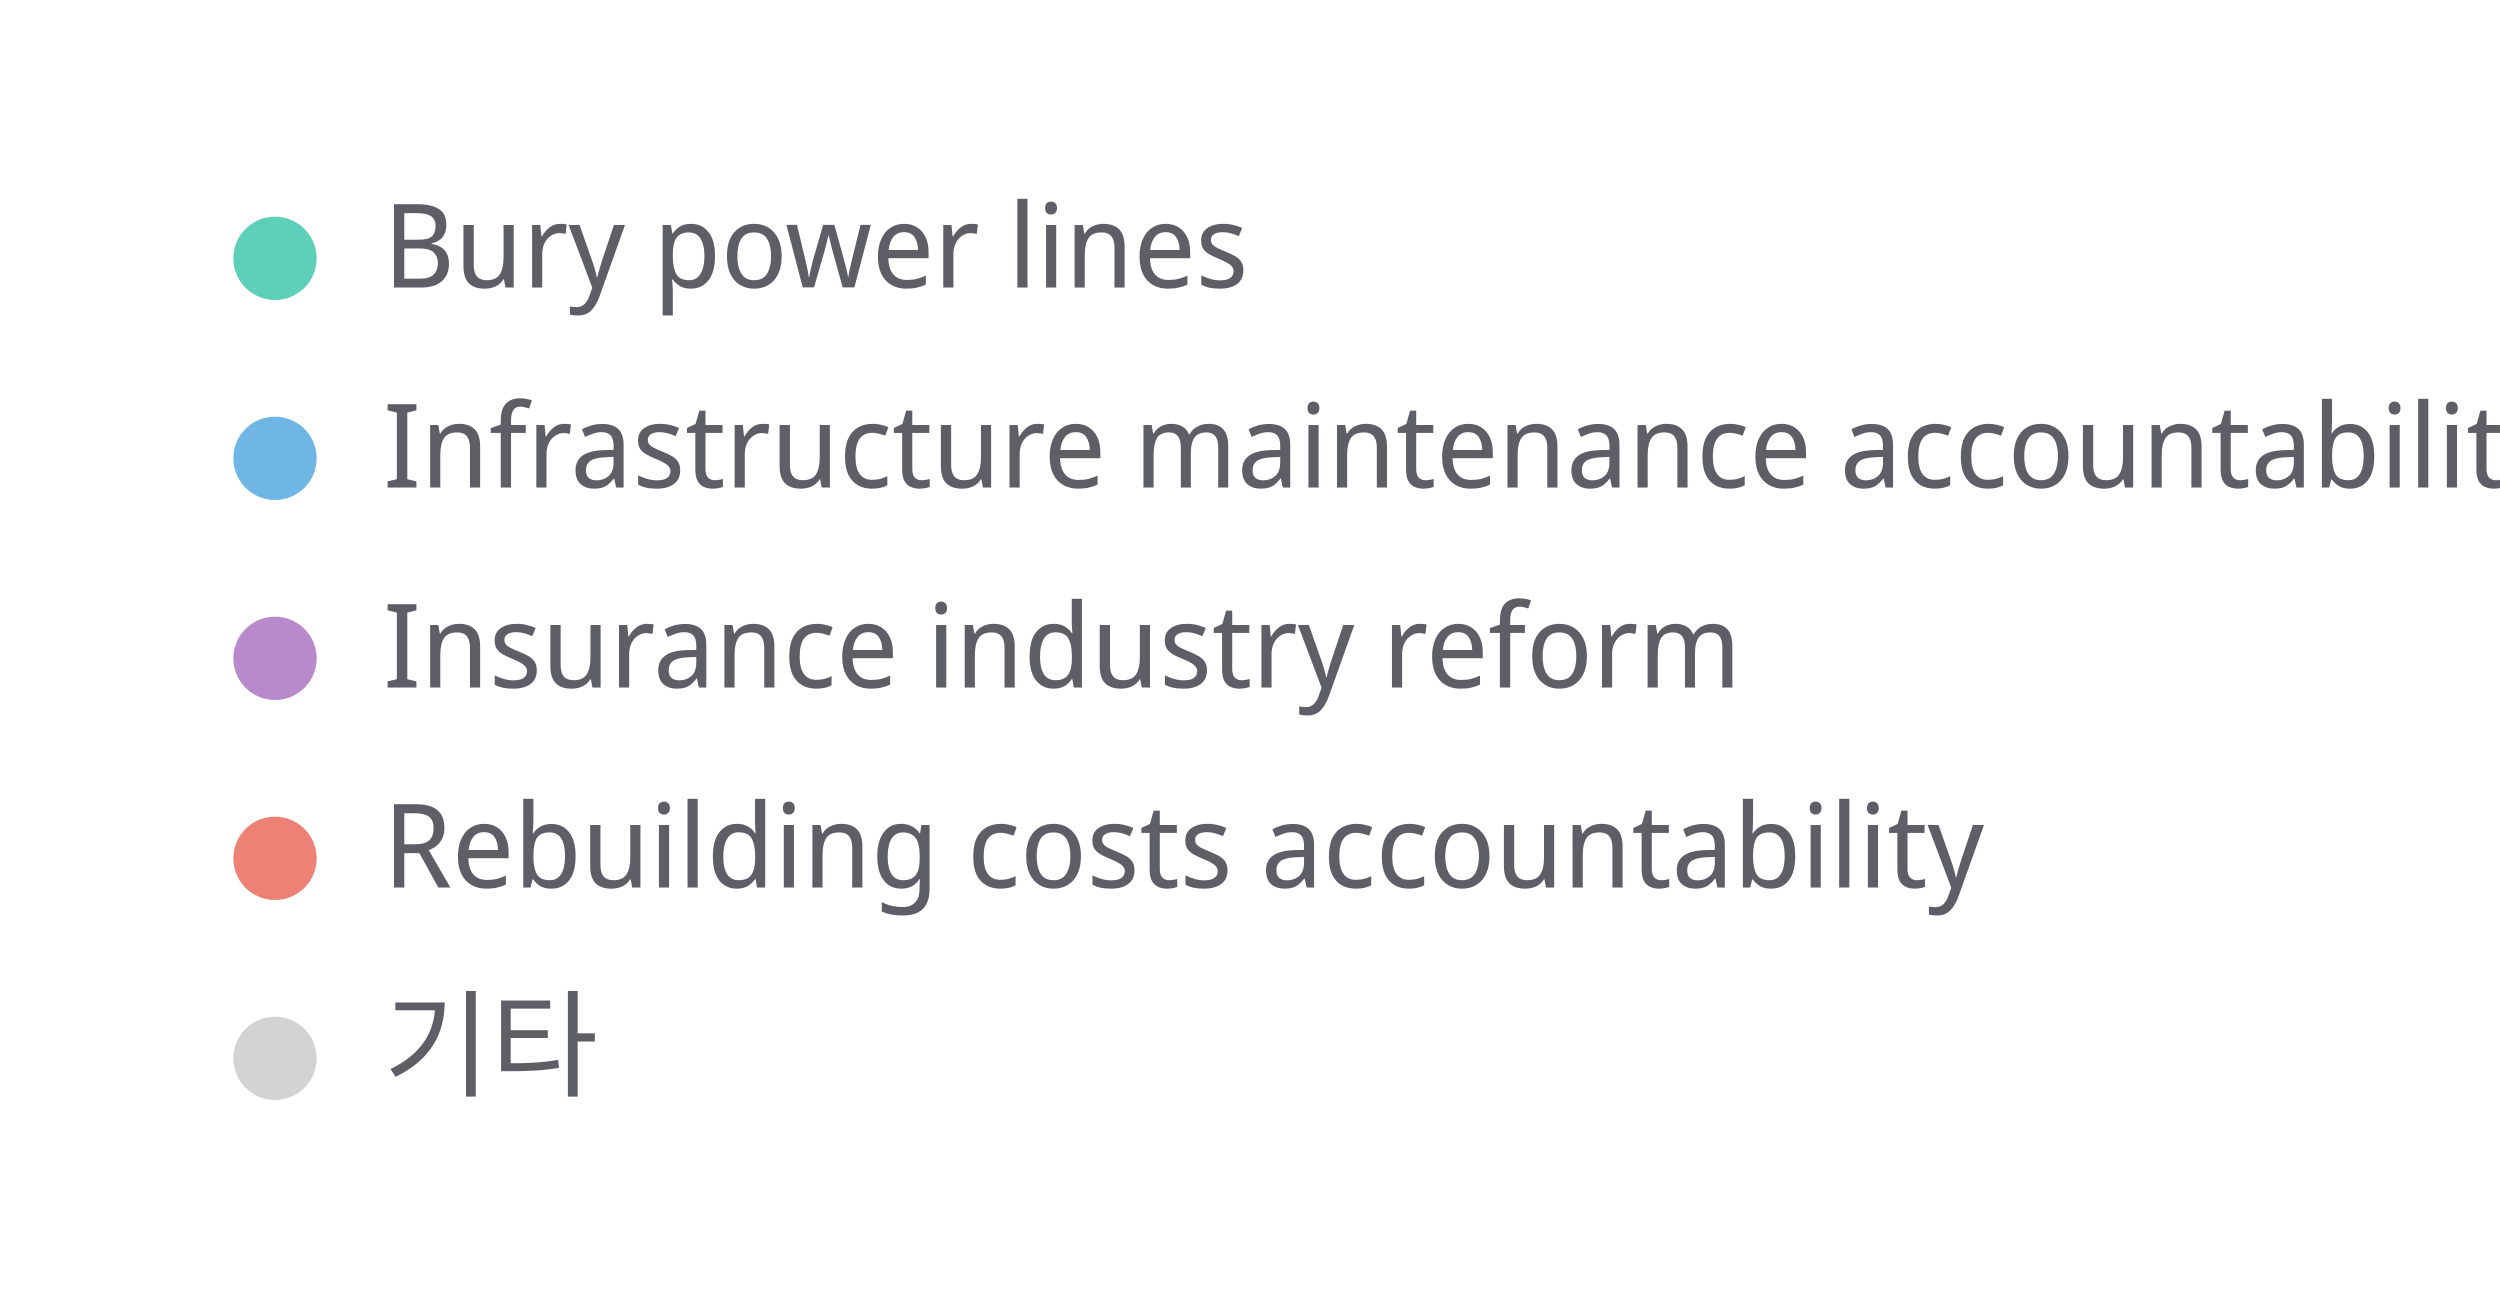
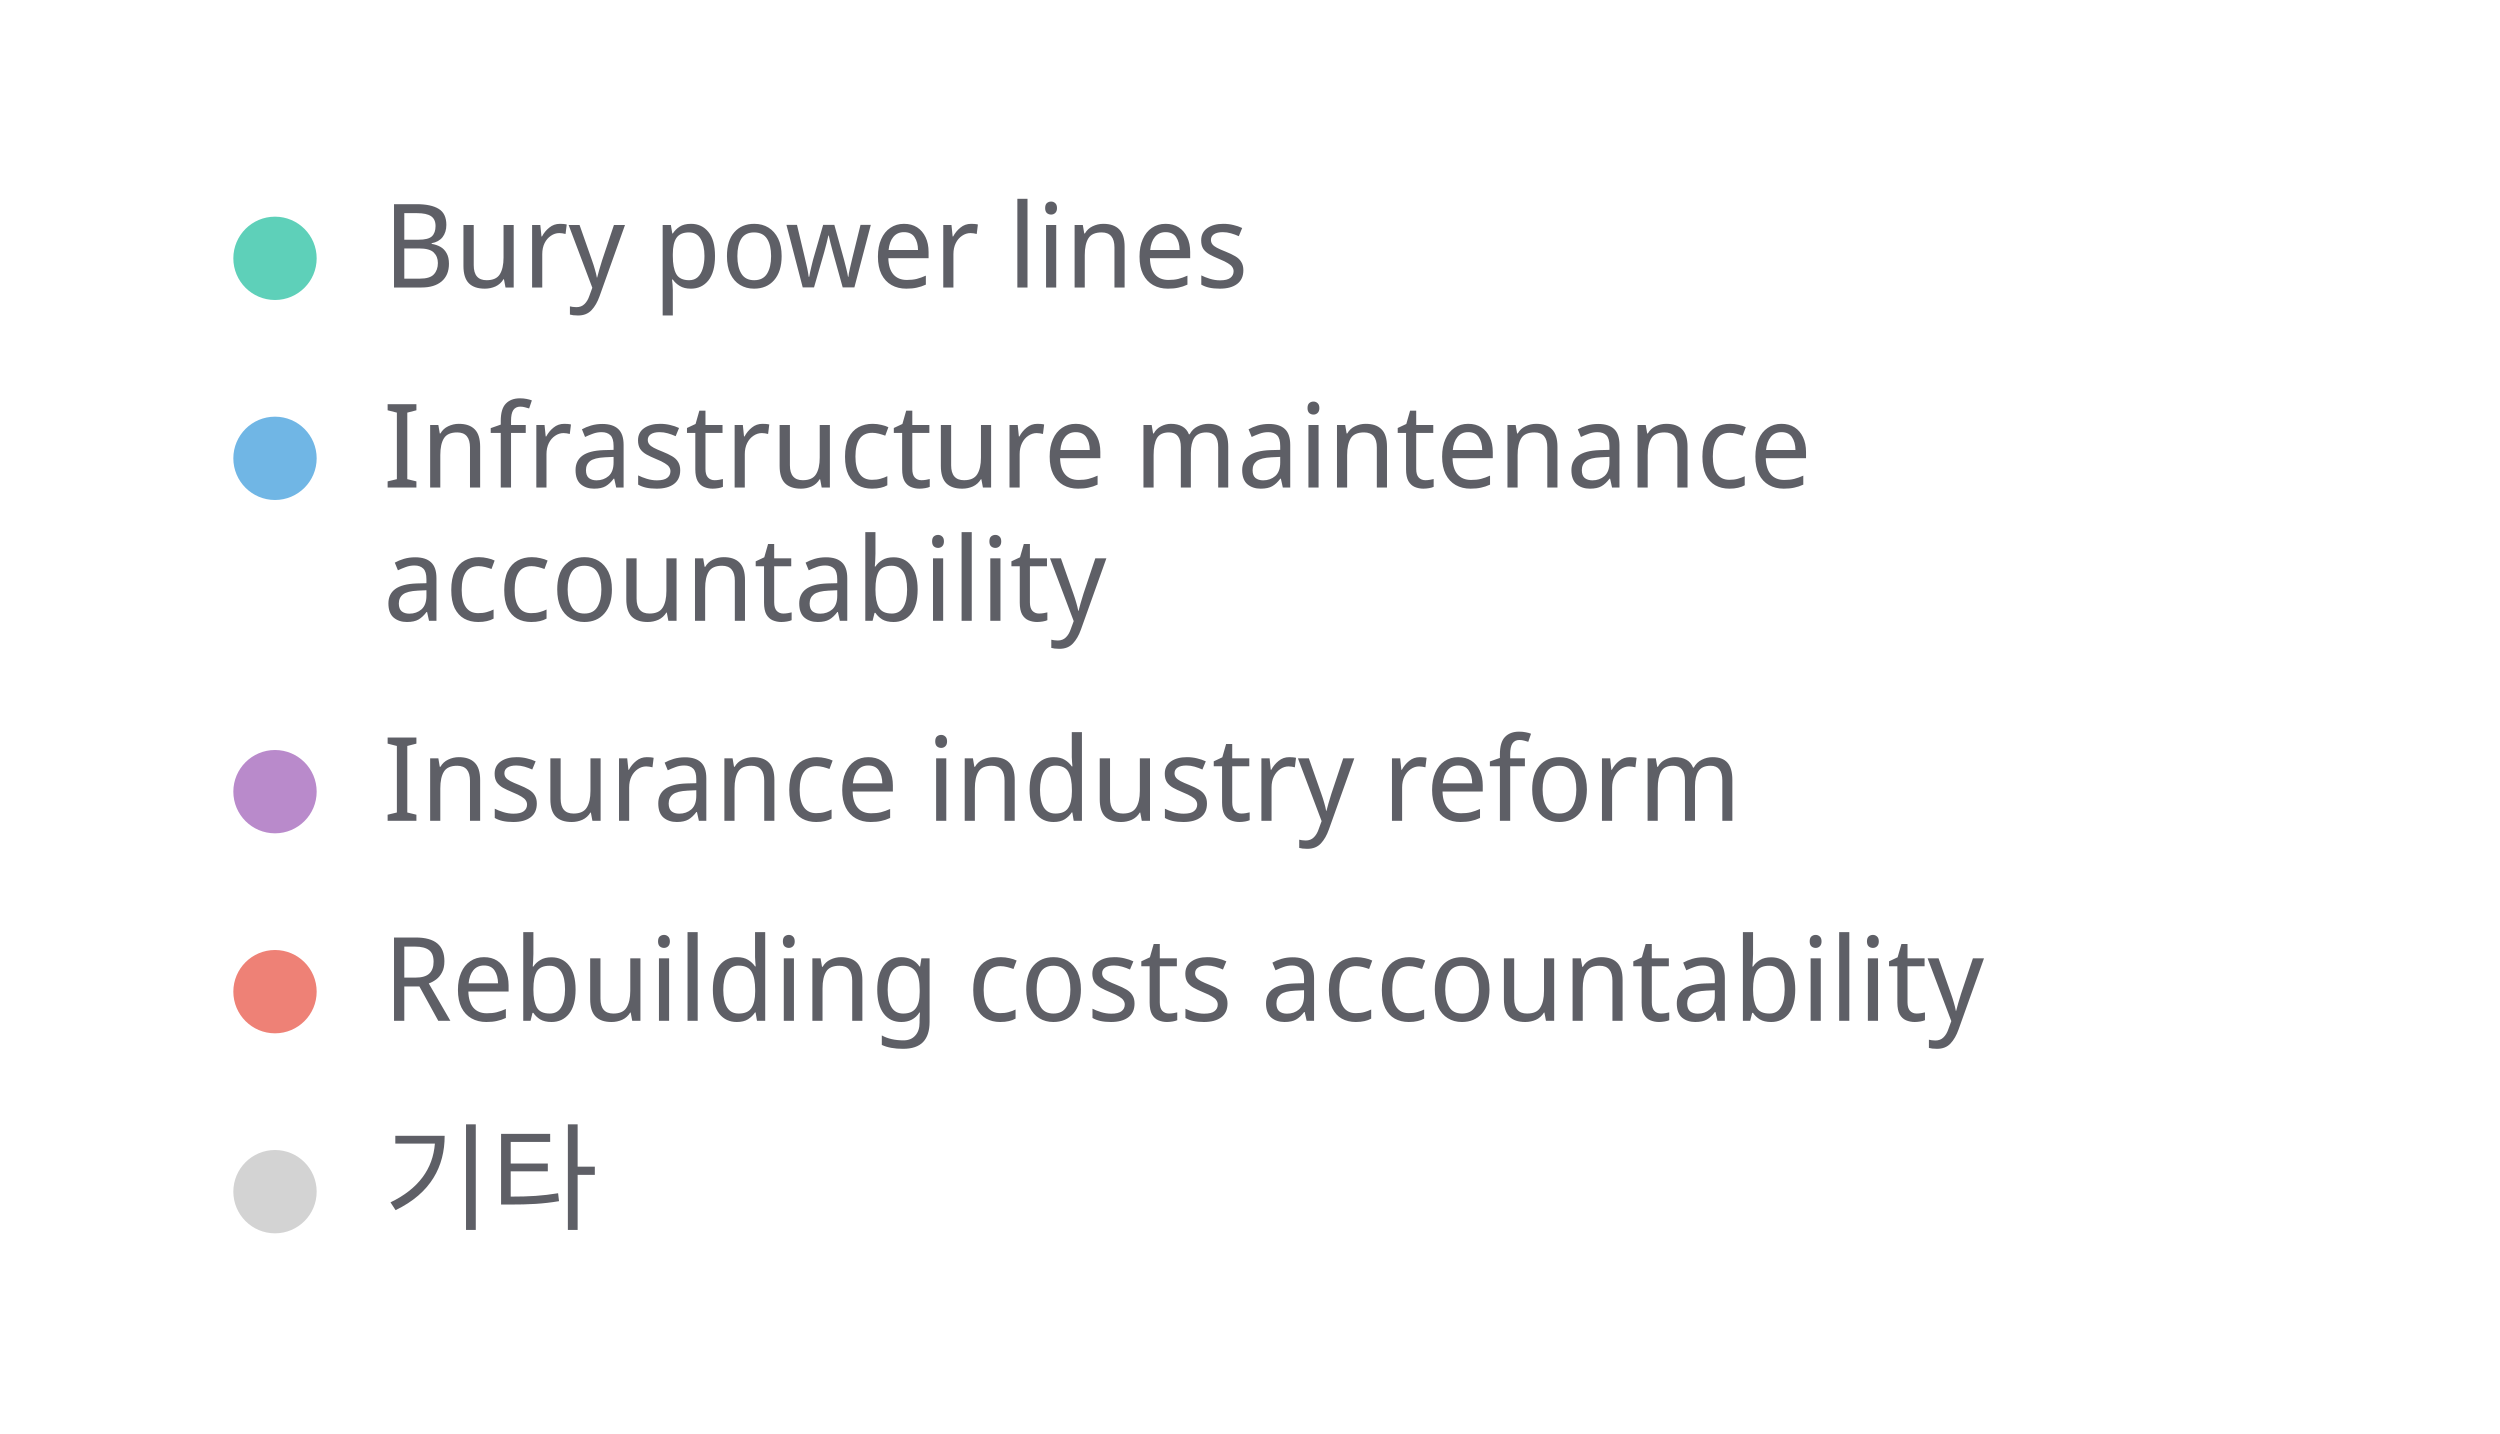
- <svg xmlns="http://www.w3.org/2000/svg" width="300" height="156" viewBox="0 0 300 156" preserveAspectRatio="xMidYMid meet">
+ <svg xmlns="http://www.w3.org/2000/svg" width="300" height="172" viewBox="0 0 300 172" preserveAspectRatio="xMidYMid meet">
  <circle cx="33" cy="31" r="5" fill="#5ed0b9" fill-opacity="1.0" stroke="none" stroke-width="0.5" />
  <text fill="#5e5f66" x="46" y="34.5" font-family="Noto Sans Display" font-size="14">Bury power lines</text>
  <circle cx="33" cy="55" r="5" fill="#70b6e5" fill-opacity="1.0" stroke="none" stroke-width="0.5" />
-   <text fill="#5e5f66" x="46" y="58.5" font-family="Noto Sans Display" font-size="14">Infrastructure maintenance accountability</text>
-   <circle cx="33" cy="79" r="5" fill="#b98acb" fill-opacity="1.0" stroke="none" stroke-width="0.5" />
-   <text fill="#5e5f66" x="46" y="82.5" font-family="Noto Sans Display" font-size="14">Insurance industry reform</text>
-   <circle cx="33" cy="103" r="5" fill="#ee8176" fill-opacity="1.0" stroke="none" stroke-width="0.5" />
-   <text fill="#5e5f66" x="46" y="106.5" font-family="Noto Sans Display" font-size="14">Rebuilding costs accountability</text>
-   <circle cx="33" cy="127" r="5" fill="lightgray" fill-opacity="1.0" stroke="none" stroke-width="0.5" />
-   <text fill="#5e5f66" x="46" y="130.5" font-family="Noto Sans Display" font-size="14">기타</text>
+   <text fill="#5e5f66" x="46" y="58.5" font-family="Noto Sans Display" font-size="14">Infrastructure maintenance </text>
+   <text fill="#5e5f66" x="46" y="74.5" font-family="Noto Sans Display" font-size="14">accountability</text>
+   <circle cx="33" cy="95" r="5" fill="#b98acb" fill-opacity="1.0" stroke="none" stroke-width="0.5" />
+   <text fill="#5e5f66" x="46" y="98.5" font-family="Noto Sans Display" font-size="14">Insurance industry reform</text>
+   <circle cx="33" cy="119" r="5" fill="#ee8176" fill-opacity="1.0" stroke="none" stroke-width="0.5" />
+   <text fill="#5e5f66" x="46" y="122.5" font-family="Noto Sans Display" font-size="14">Rebuilding costs accountability</text>
+   <circle cx="33" cy="143" r="5" fill="lightgray" fill-opacity="1.0" stroke="none" stroke-width="0.5" />
+   <text fill="#5e5f66" x="46" y="146.5" font-family="Noto Sans Display" font-size="14">기타</text>
</svg>
